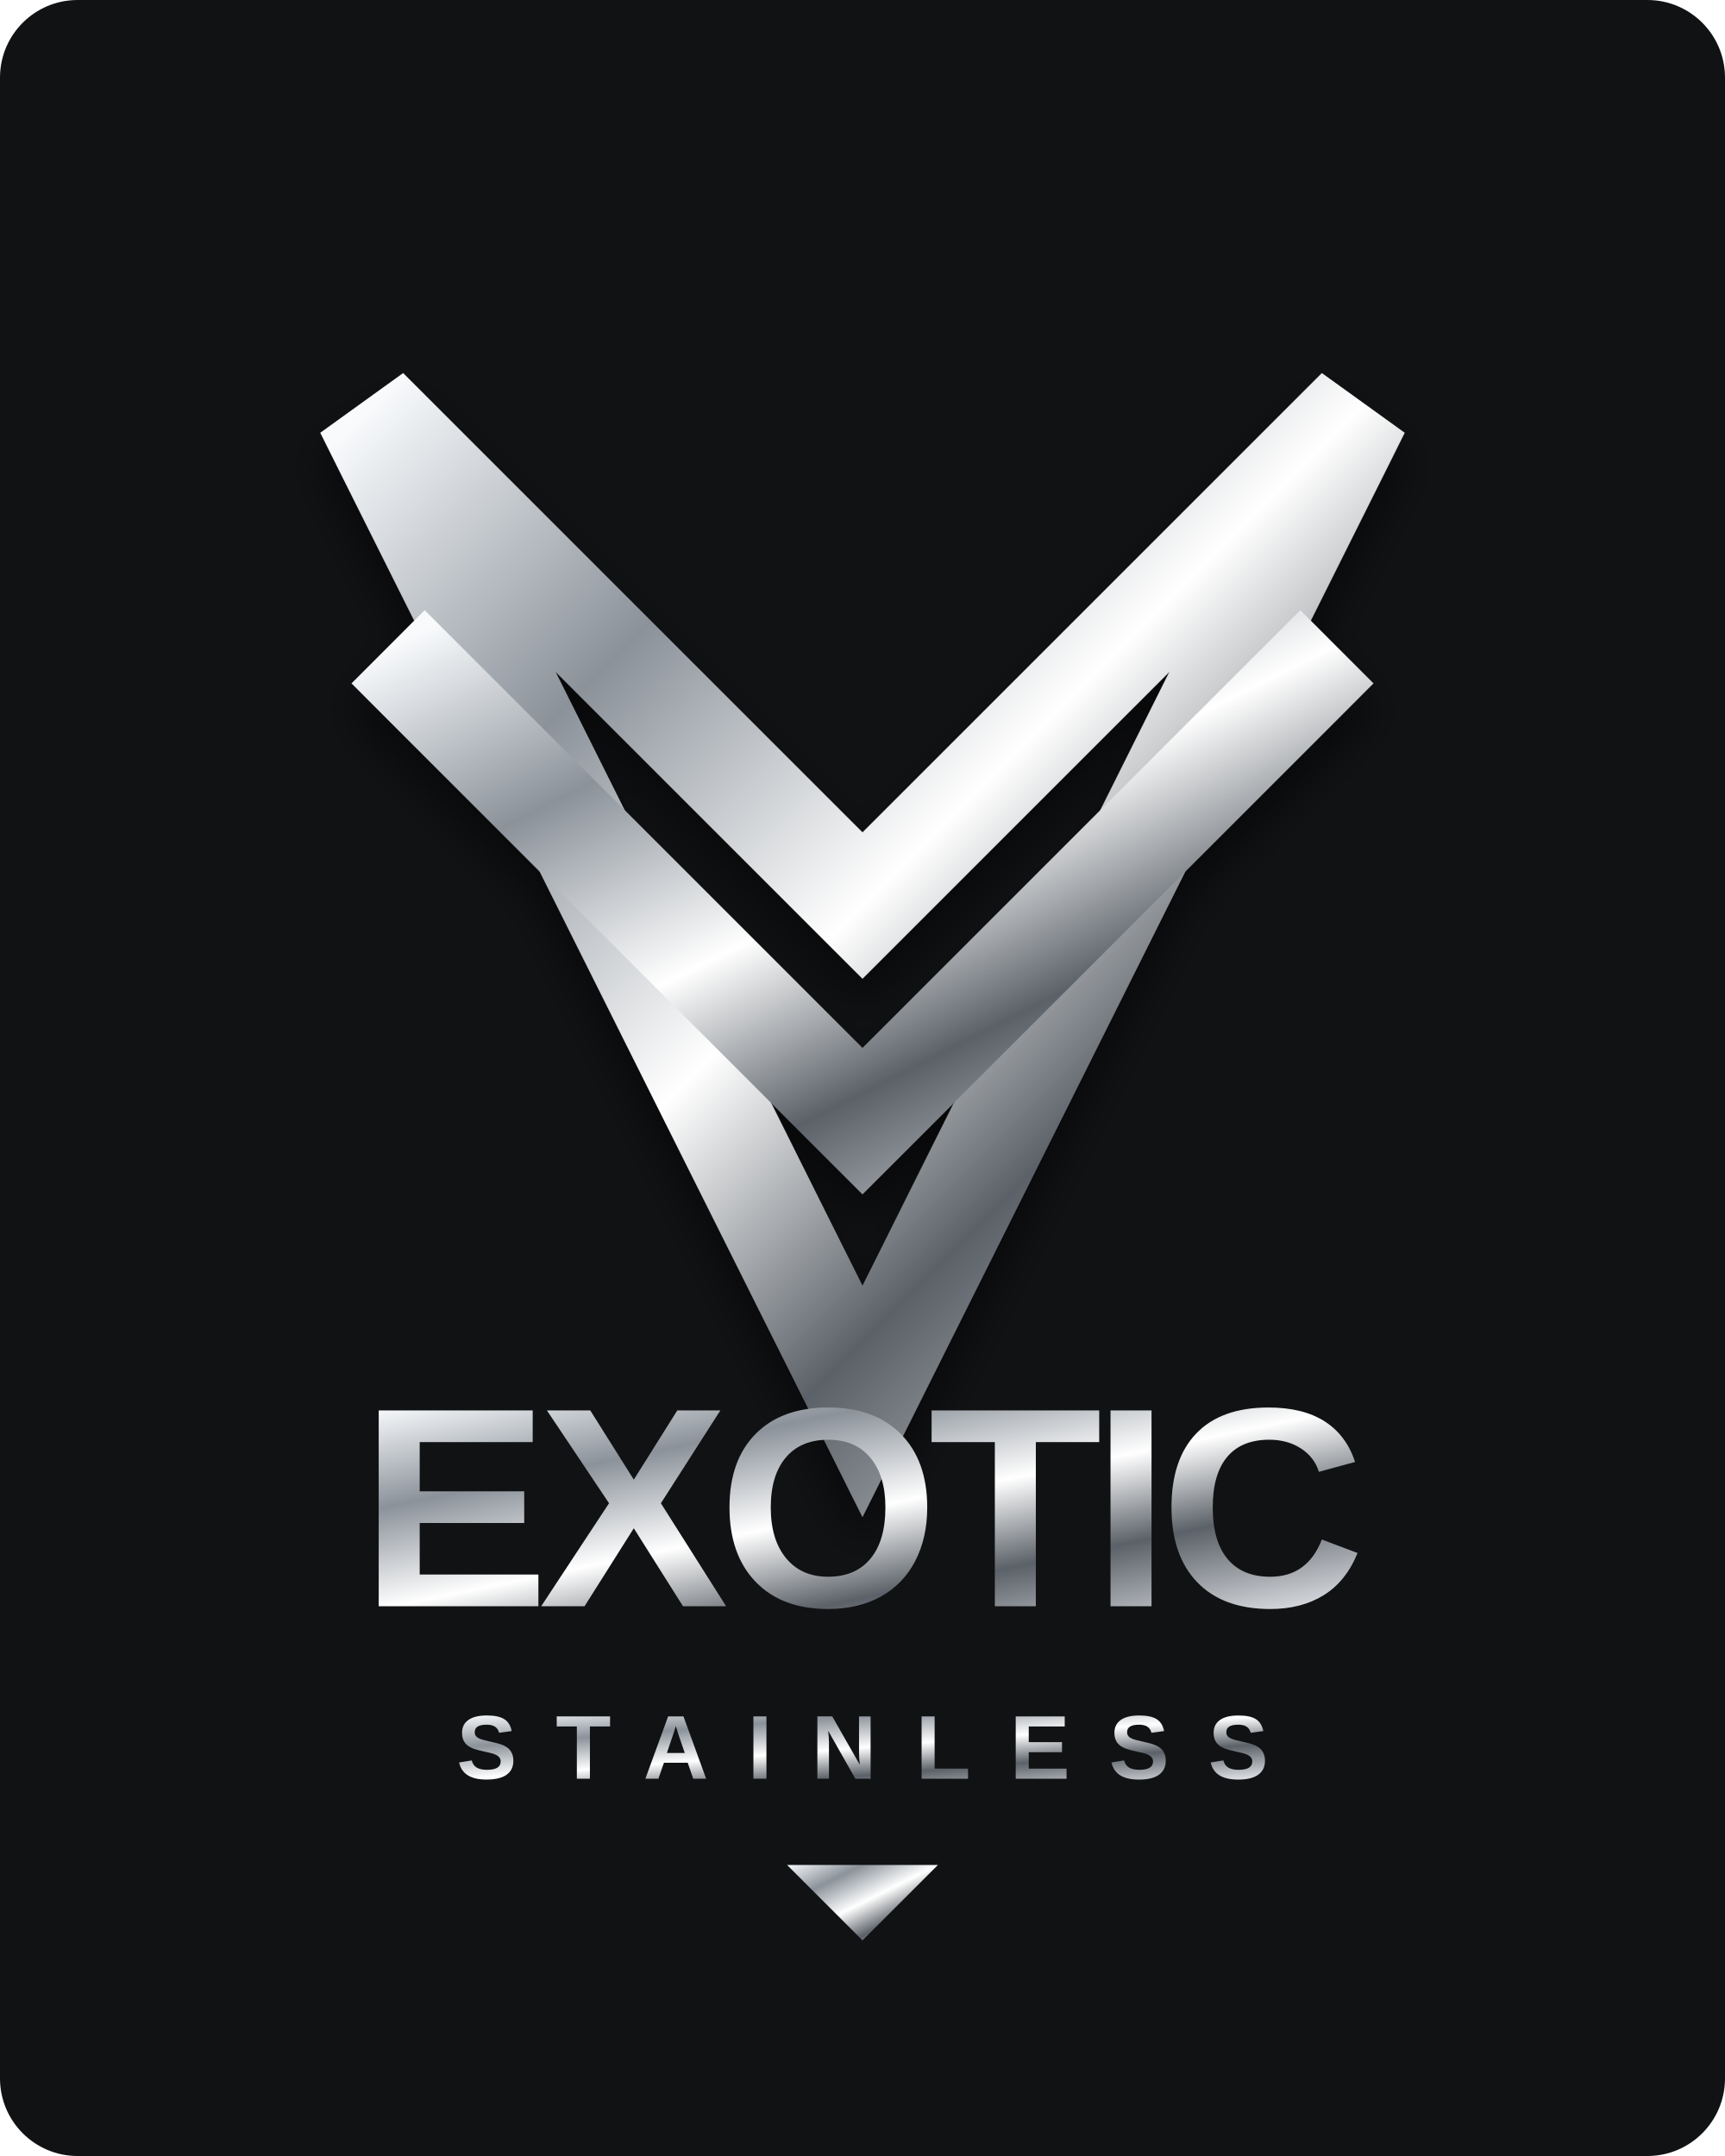
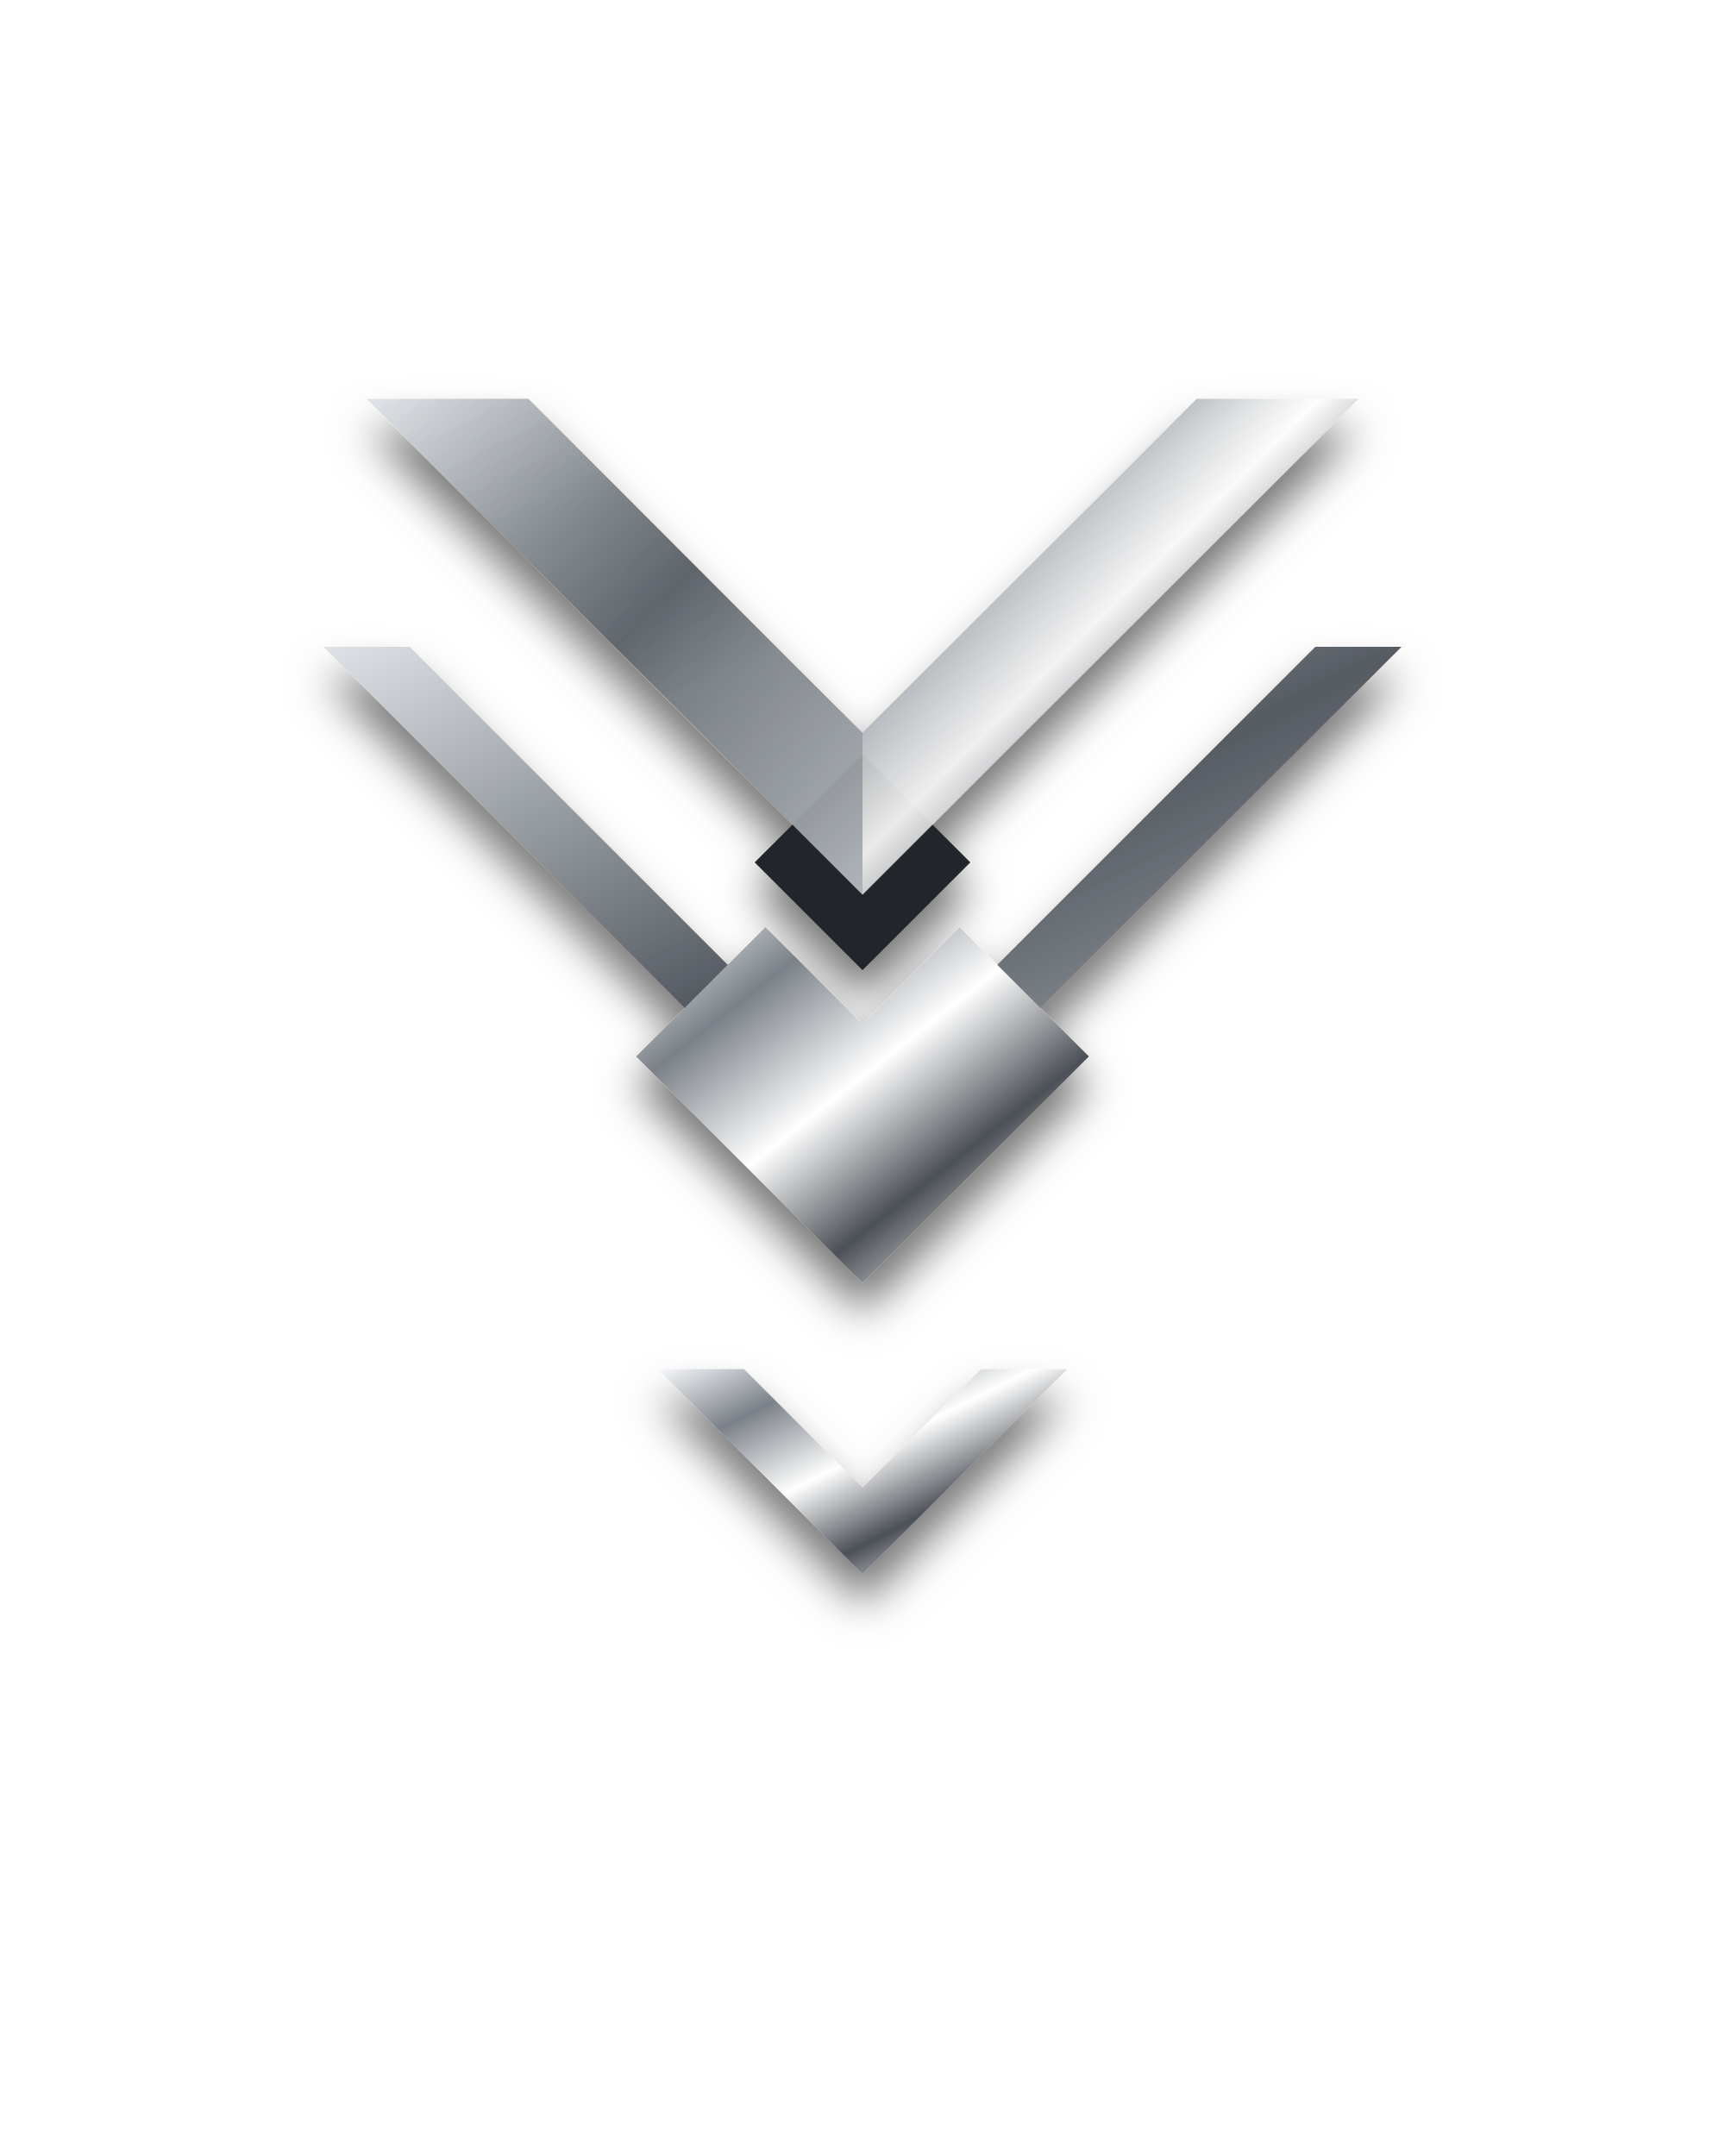
<svg xmlns="http://www.w3.org/2000/svg" viewBox="0 0 800 1000" role="img" aria-labelledby="title desc">
  <defs>
    <linearGradient id="steel" x1="0" y1="0" x2="1" y2="1">
      <stop offset="0" stop-color="#f8fafc" />
-       <stop offset="0.25" stop-color="#8b929a" />
-       <stop offset="0.5" stop-color="#ffffff" />
-       <stop offset="0.72" stop-color="#5b6168" />
-       <stop offset="1" stop-color="#e5e7eb" />
+       <stop offset="0.22" stop-color="#7b8188" />
+       <stop offset="0.46" stop-color="#ffffff" />
+       <stop offset="0.68" stop-color="#4b5056" />
+       <stop offset="0.86" stop-color="#e5e7eb" />
+       <stop offset="1" stop-color="#737980" />
+     </linearGradient>
+     <linearGradient id="darkSteel" x1="0" y1="0" x2="1" y2="1">
+       <stop offset="0" stop-color="#dfe3e7" />
+       <stop offset="0.5" stop-color="#555b62" />
+       <stop offset="1" stop-color="#bfc4c9" />
    </linearGradient>
    <filter id="shadow" x="-30%" y="-30%" width="160%" height="160%">
-       <feDropShadow dx="0" dy="12" stdDeviation="10" flood-color="#000" flood-opacity=".55" />
+       <feDropShadow dx="0" dy="14" stdDeviation="10" flood-color="#000" flood-opacity=".55" />
    </filter>
  </defs>
-   <rect width="800" height="1000" rx="36" fill="#111214" />
-   <g fill="none" stroke="url(#steel)" stroke-width="48" stroke-linejoin="miter" filter="url(#shadow)">
-     <path d="M170 190 L400 420 L630 190 L400 650 Z" />
-     <path d="M180 300 L400 520 L620 300" />
+   <g filter="url(#shadow)" stroke-linejoin="miter">
+     <path d="M170 185 L400 415 L630 185 L555 185 L400 340 L245 185 Z" fill="url(#steel)" />
+     <path d="M150 300 L400 550 L650 300 L610 300 L400 510 L190 300 Z" fill="url(#darkSteel)" />
+     <path d="M350 400 L400 350 L450 400 L400 450 Z" fill="#24272b" />
+     <path d="M170 185 L245 185 L400 340 L400 415 Z" fill="url(#darkSteel)" opacity=".9" />
+     <path d="M630 185 L555 185 L400 340 L400 415 Z" fill="url(#steel)" opacity=".9" />
+     <path d="M355 430 L400 475 L445 430 L505 490 L400 595 L295 490 Z" fill="url(#steel)" />
+     <path d="M305 635 L400 730 L495 635 L455 635 L400 690 L345 635 Z" fill="url(#steel)" />
  </g>
-   <g fill="url(#steel)" font-family="Arial, Helvetica, sans-serif" font-weight="900" text-anchor="middle">
-     <text x="400" y="745" font-size="132" letter-spacing="-5">EXOTIC</text>
-     <text x="400" y="825" font-size="42" letter-spacing="18">STAINLESS</text>
-   </g>
-   <path d="M90 850 H710" stroke="url(#steel)" stroke-width="5" />
-   <path d="M365 865 L400 900 L435 865" fill="url(#steel)" />
</svg>
